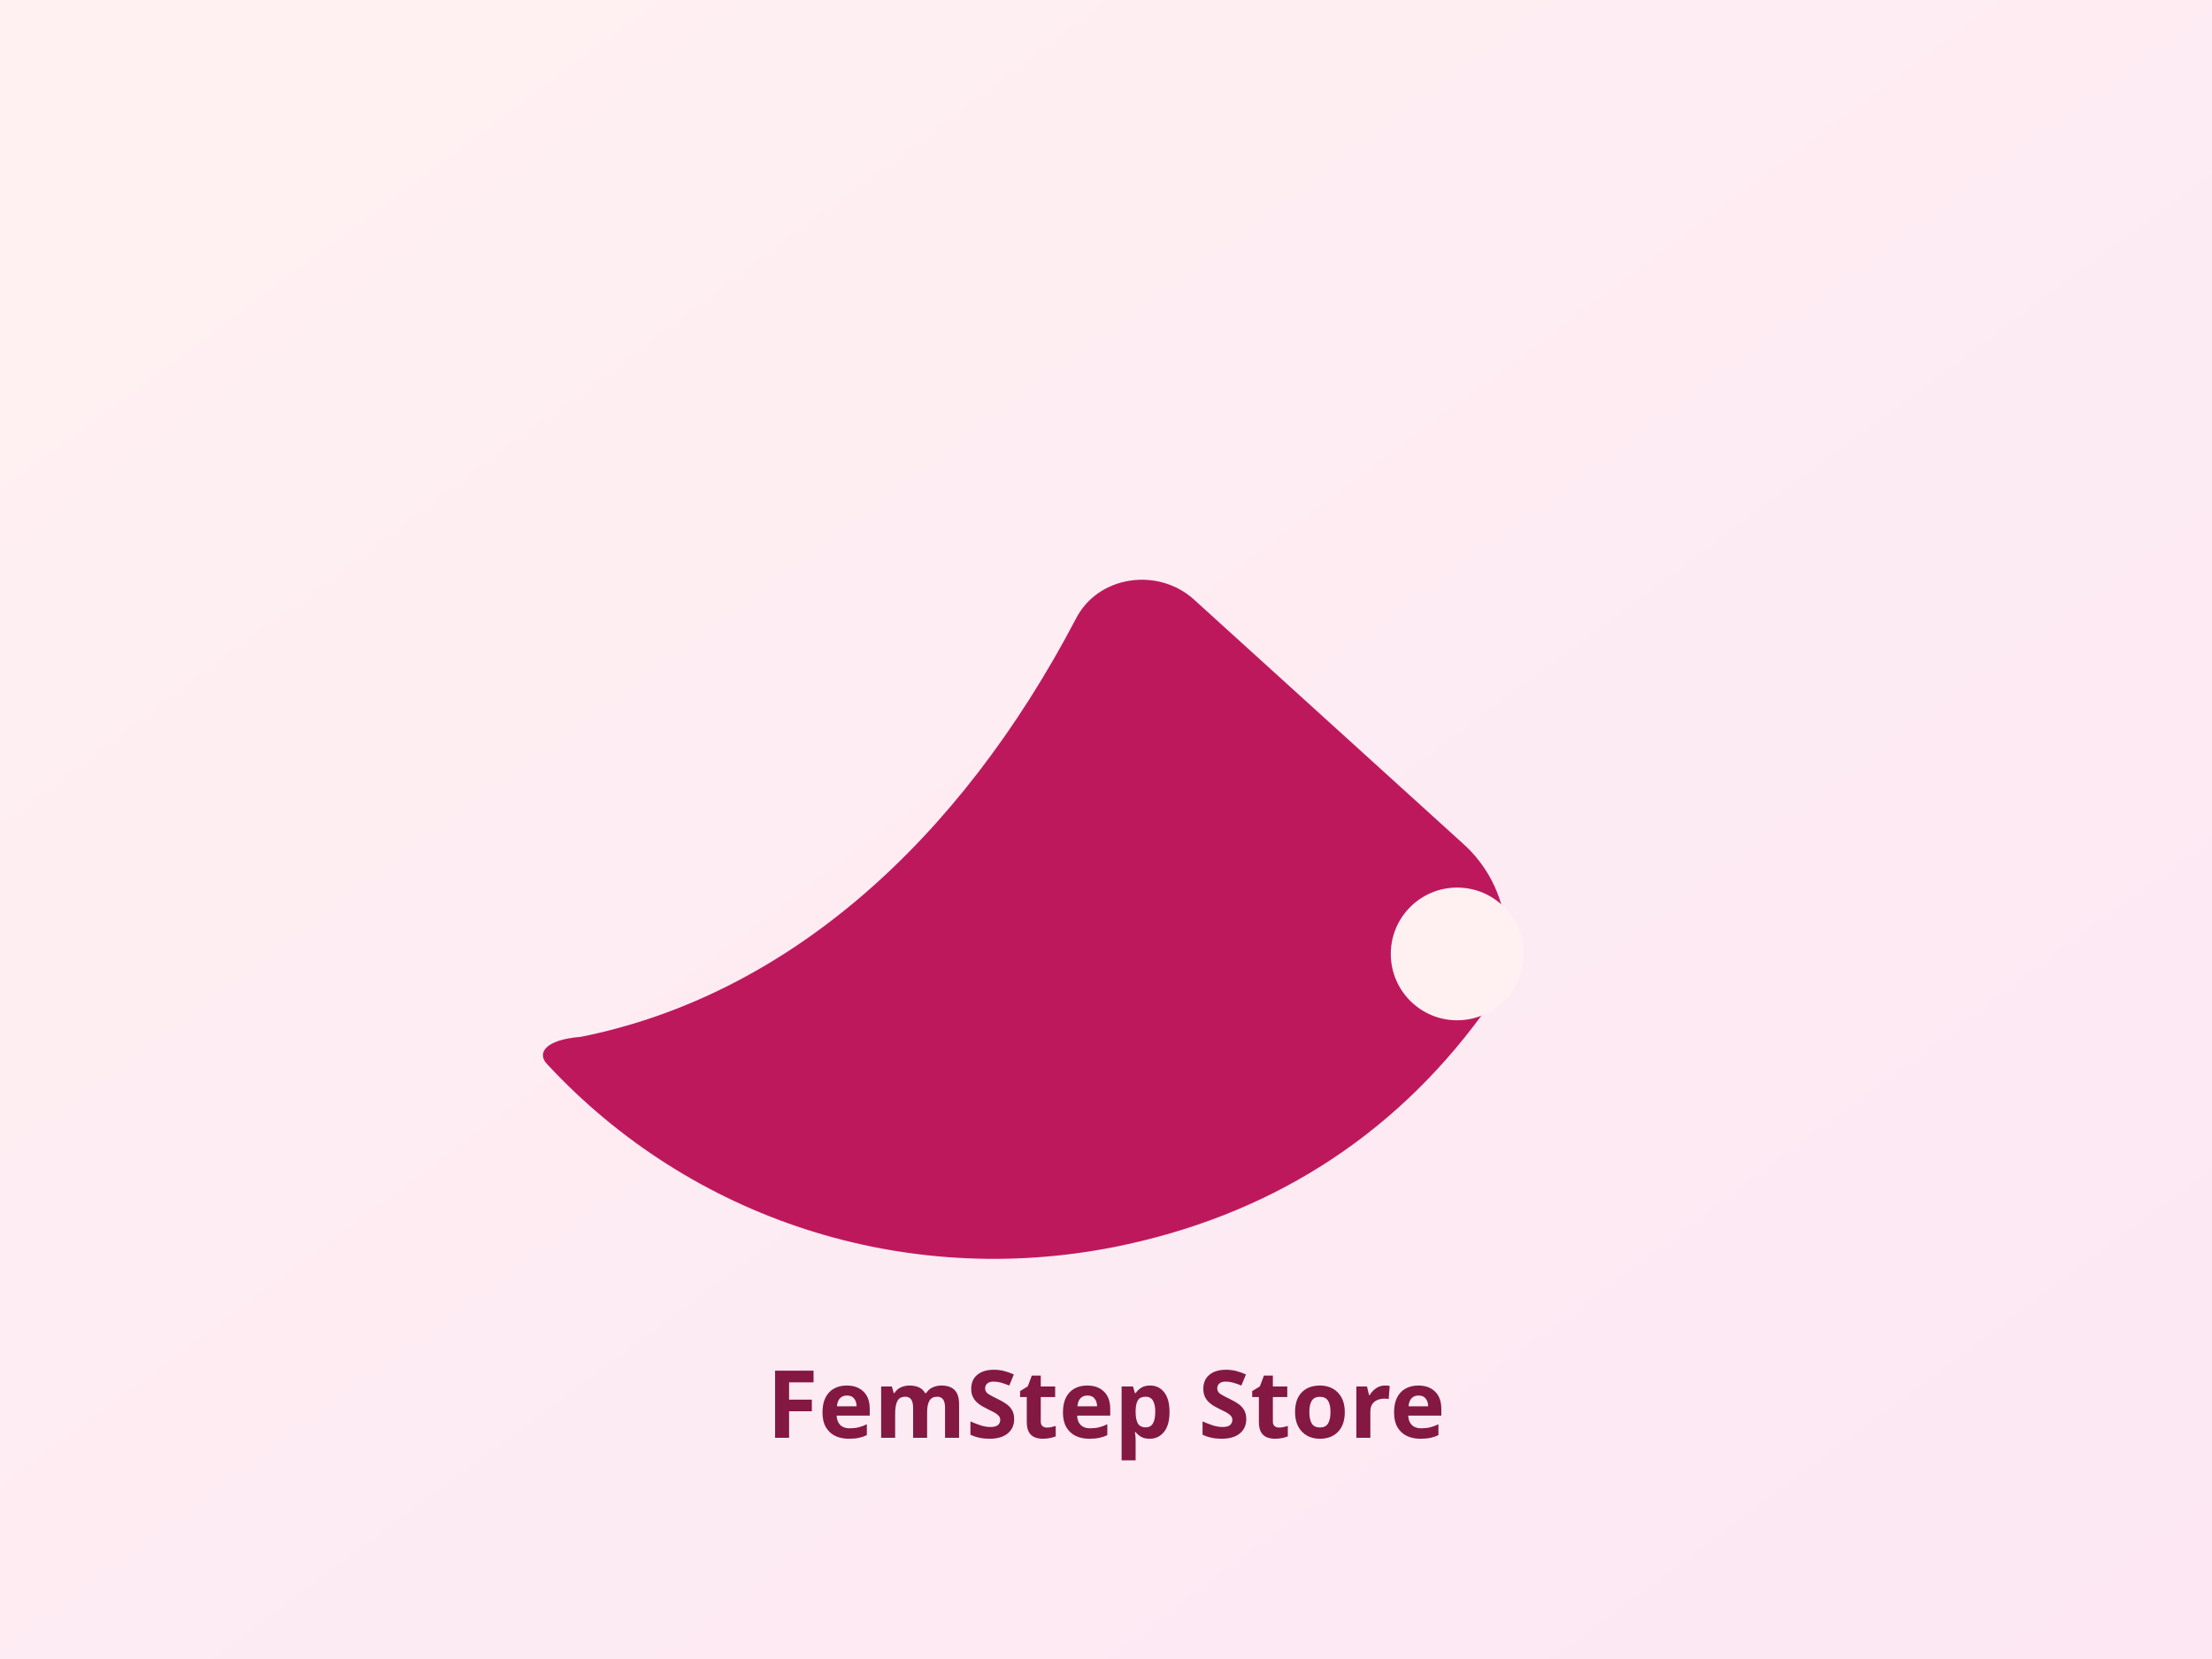
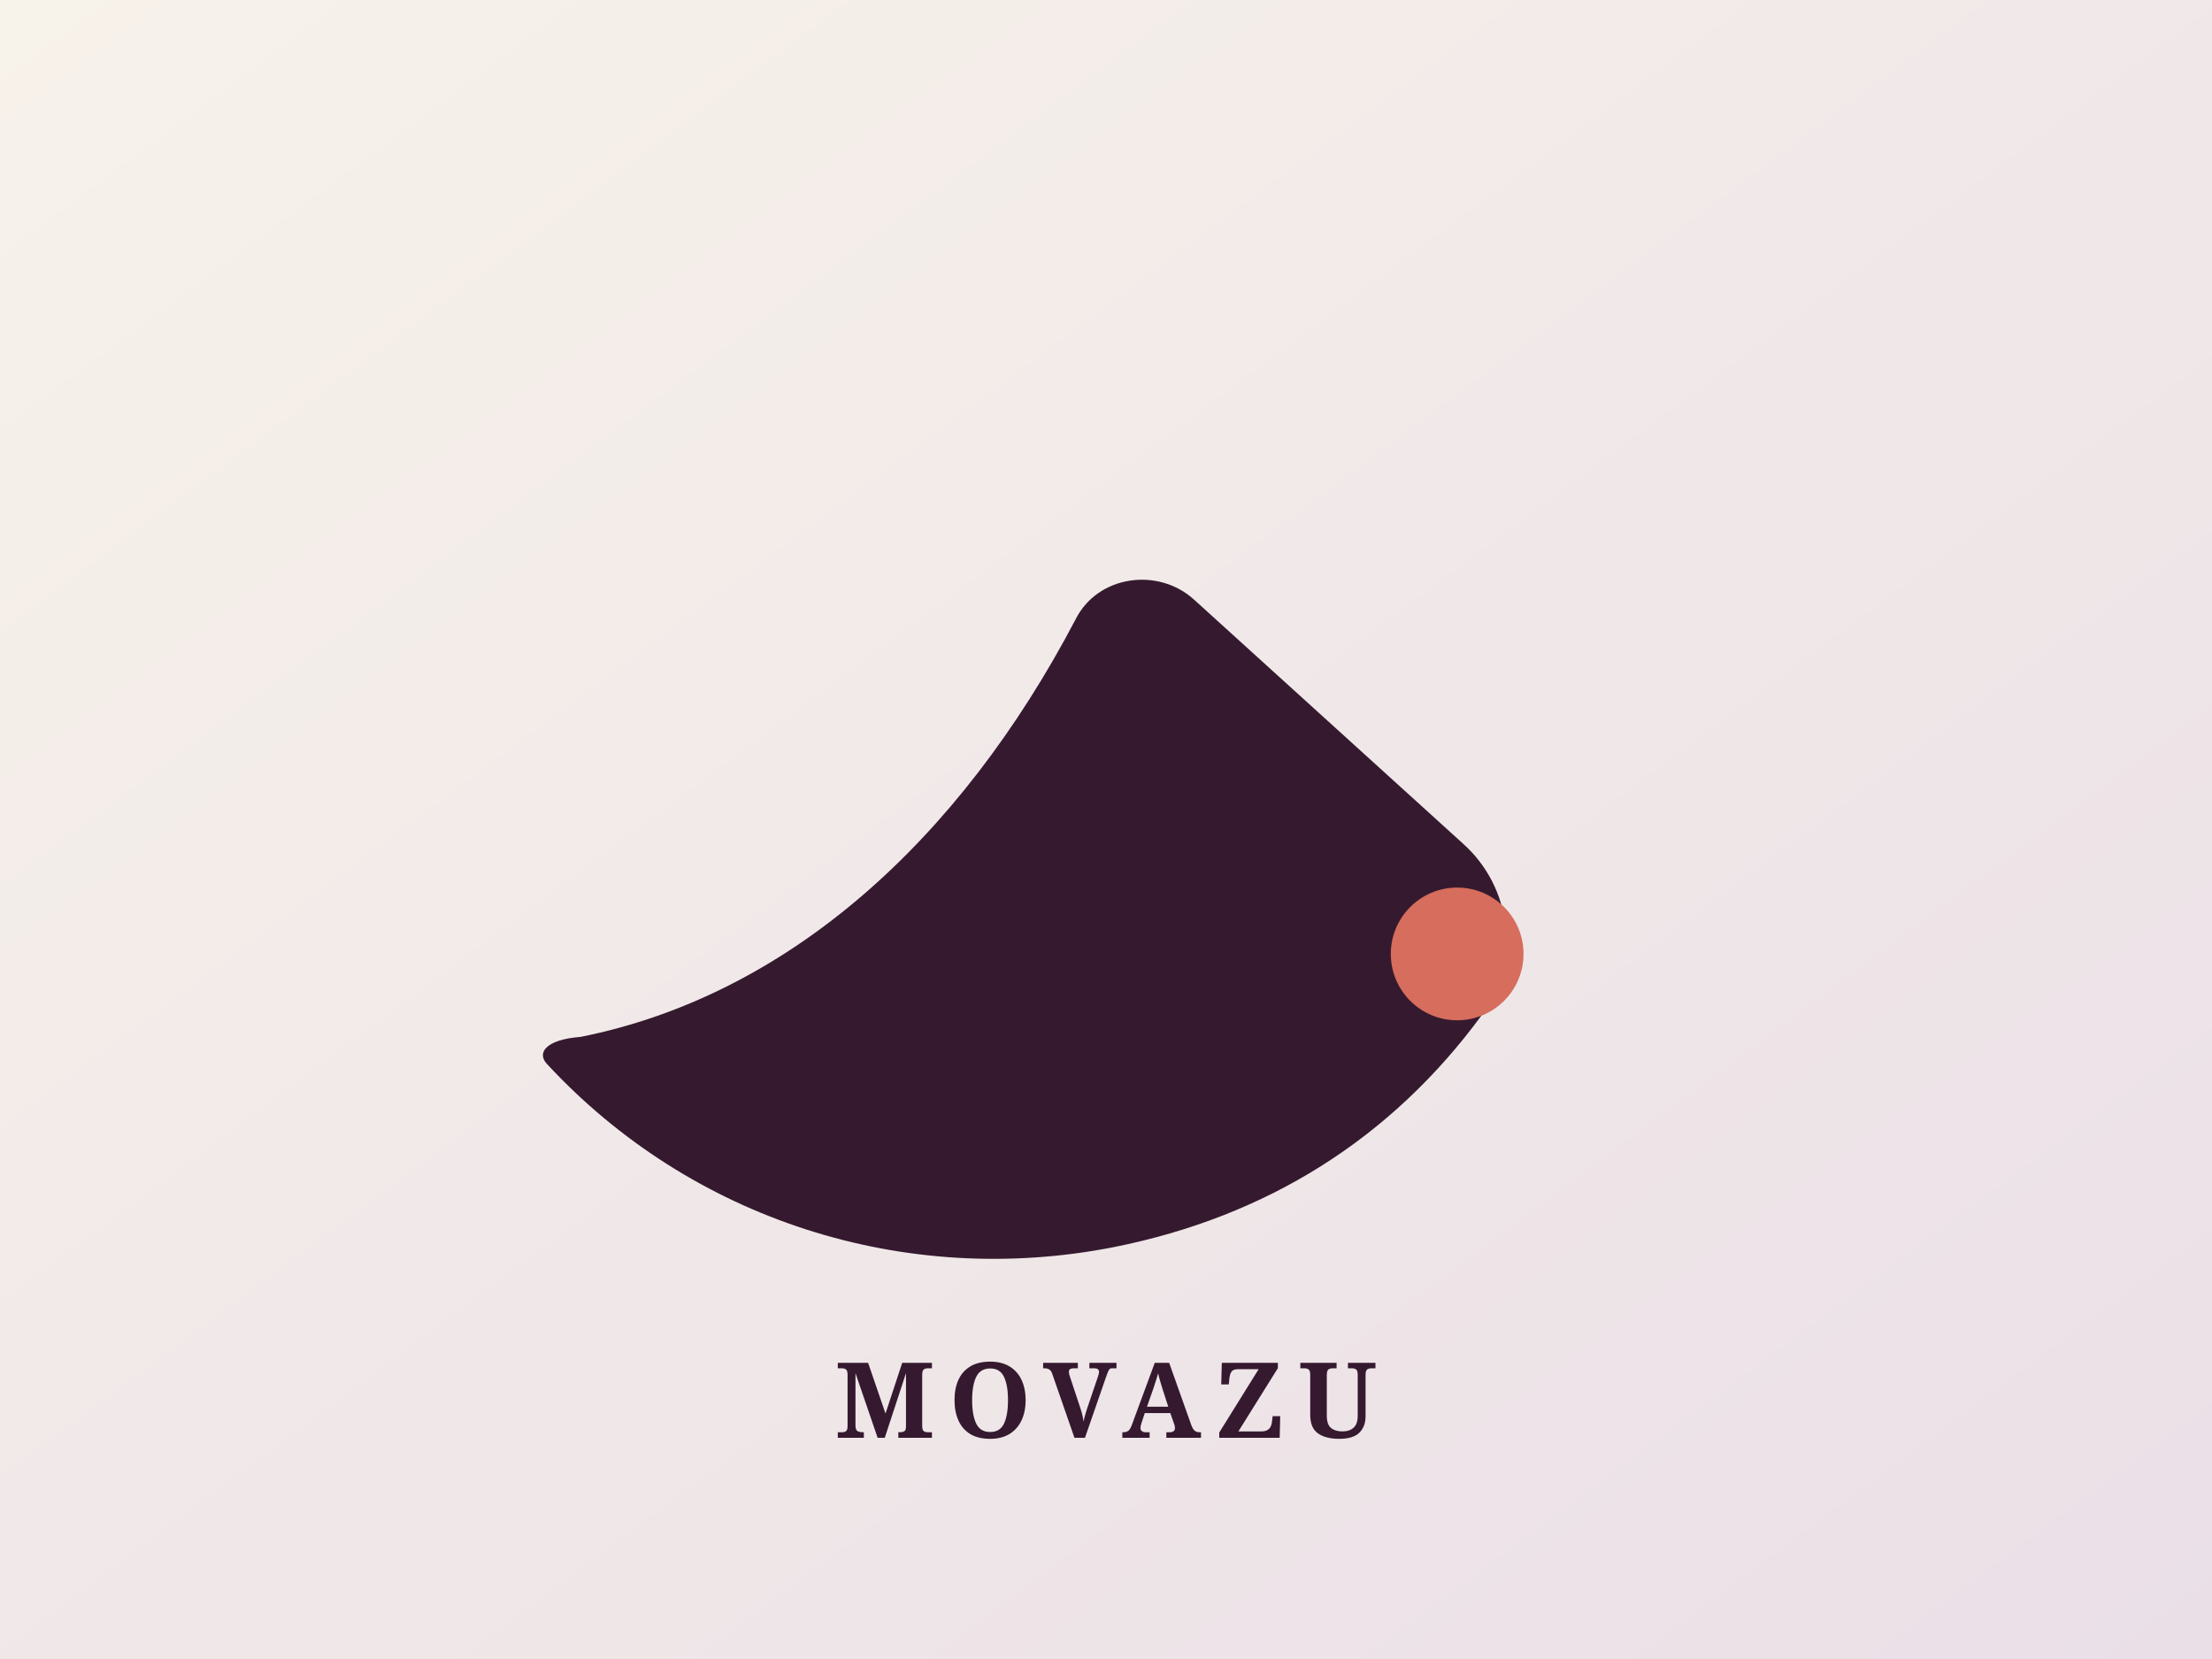
<svg xmlns="http://www.w3.org/2000/svg" viewBox="0 0 800 600" role="img" aria-labelledby="title desc">
  <defs>
    <linearGradient id="background" x1="0" x2="1" y1="0" y2="1">
-       <stop offset="0" stop-color="#fff1f2" />
-       <stop offset="1" stop-color="#fce7f3" />
+       <stop offset="0" stop-color="#f7f2ea" />
+       <stop offset="1" stop-color="#eadfe7" />
    </linearGradient>
  </defs>
  <rect width="800" height="600" fill="url(#background)" />
-   <path d="M210 375c75-15 137-71 179-151 8-16 30-19 43-7l97 88c18 16 21 43 7 62-33 45-78 73-133 84-76 15-153-10-205-66-4-4-1-9 12-10Z" fill="#be185d" />
-   <circle cx="527" cy="345" r="24" fill="#fff1f2" />
-   <text x="400" y="520" fill="#831843" font-family="system-ui, sans-serif" font-size="34" font-weight="700" text-anchor="middle">FemStep Store</text>
+   <path d="M210 375c75-15 137-71 179-151 8-16 30-19 43-7l97 88c18 16 21 43 7 62-33 45-78 73-133 84-76 15-153-10-205-66-4-4-1-9 12-10Z" fill="#351a2f" />
+   <circle cx="527" cy="345" r="24" fill="#d66d5d" />
+   <text x="400" y="520" fill="#351a2f" font-family="Georgia, serif" font-size="38" font-weight="700" letter-spacing="5" text-anchor="middle">MOVAZU</text>
</svg>
